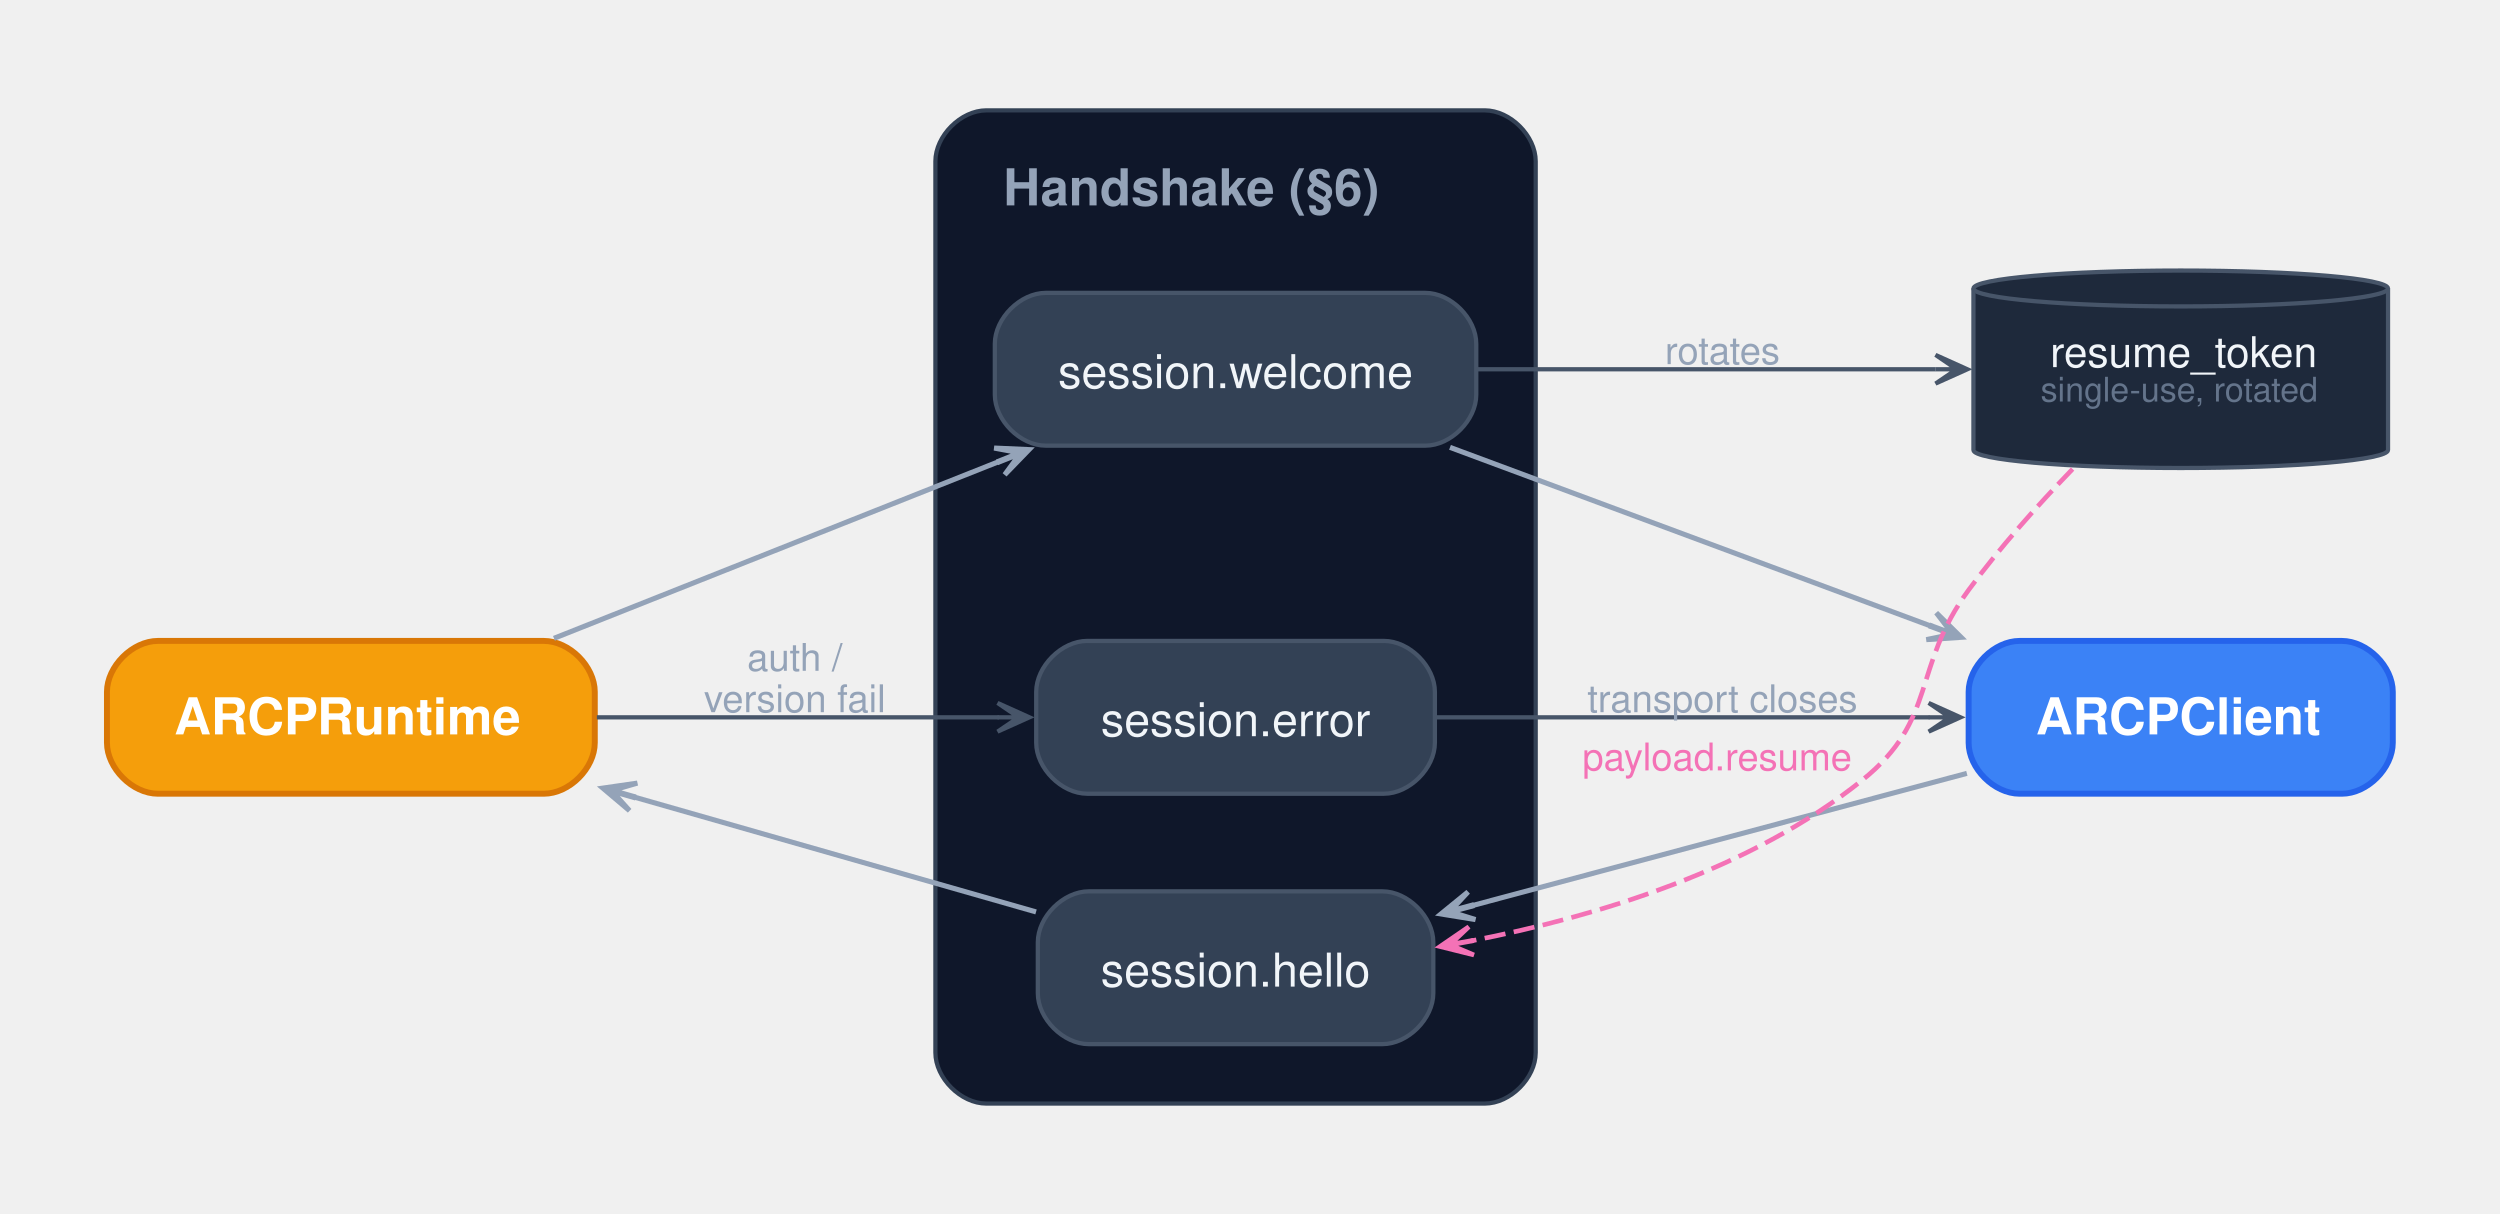
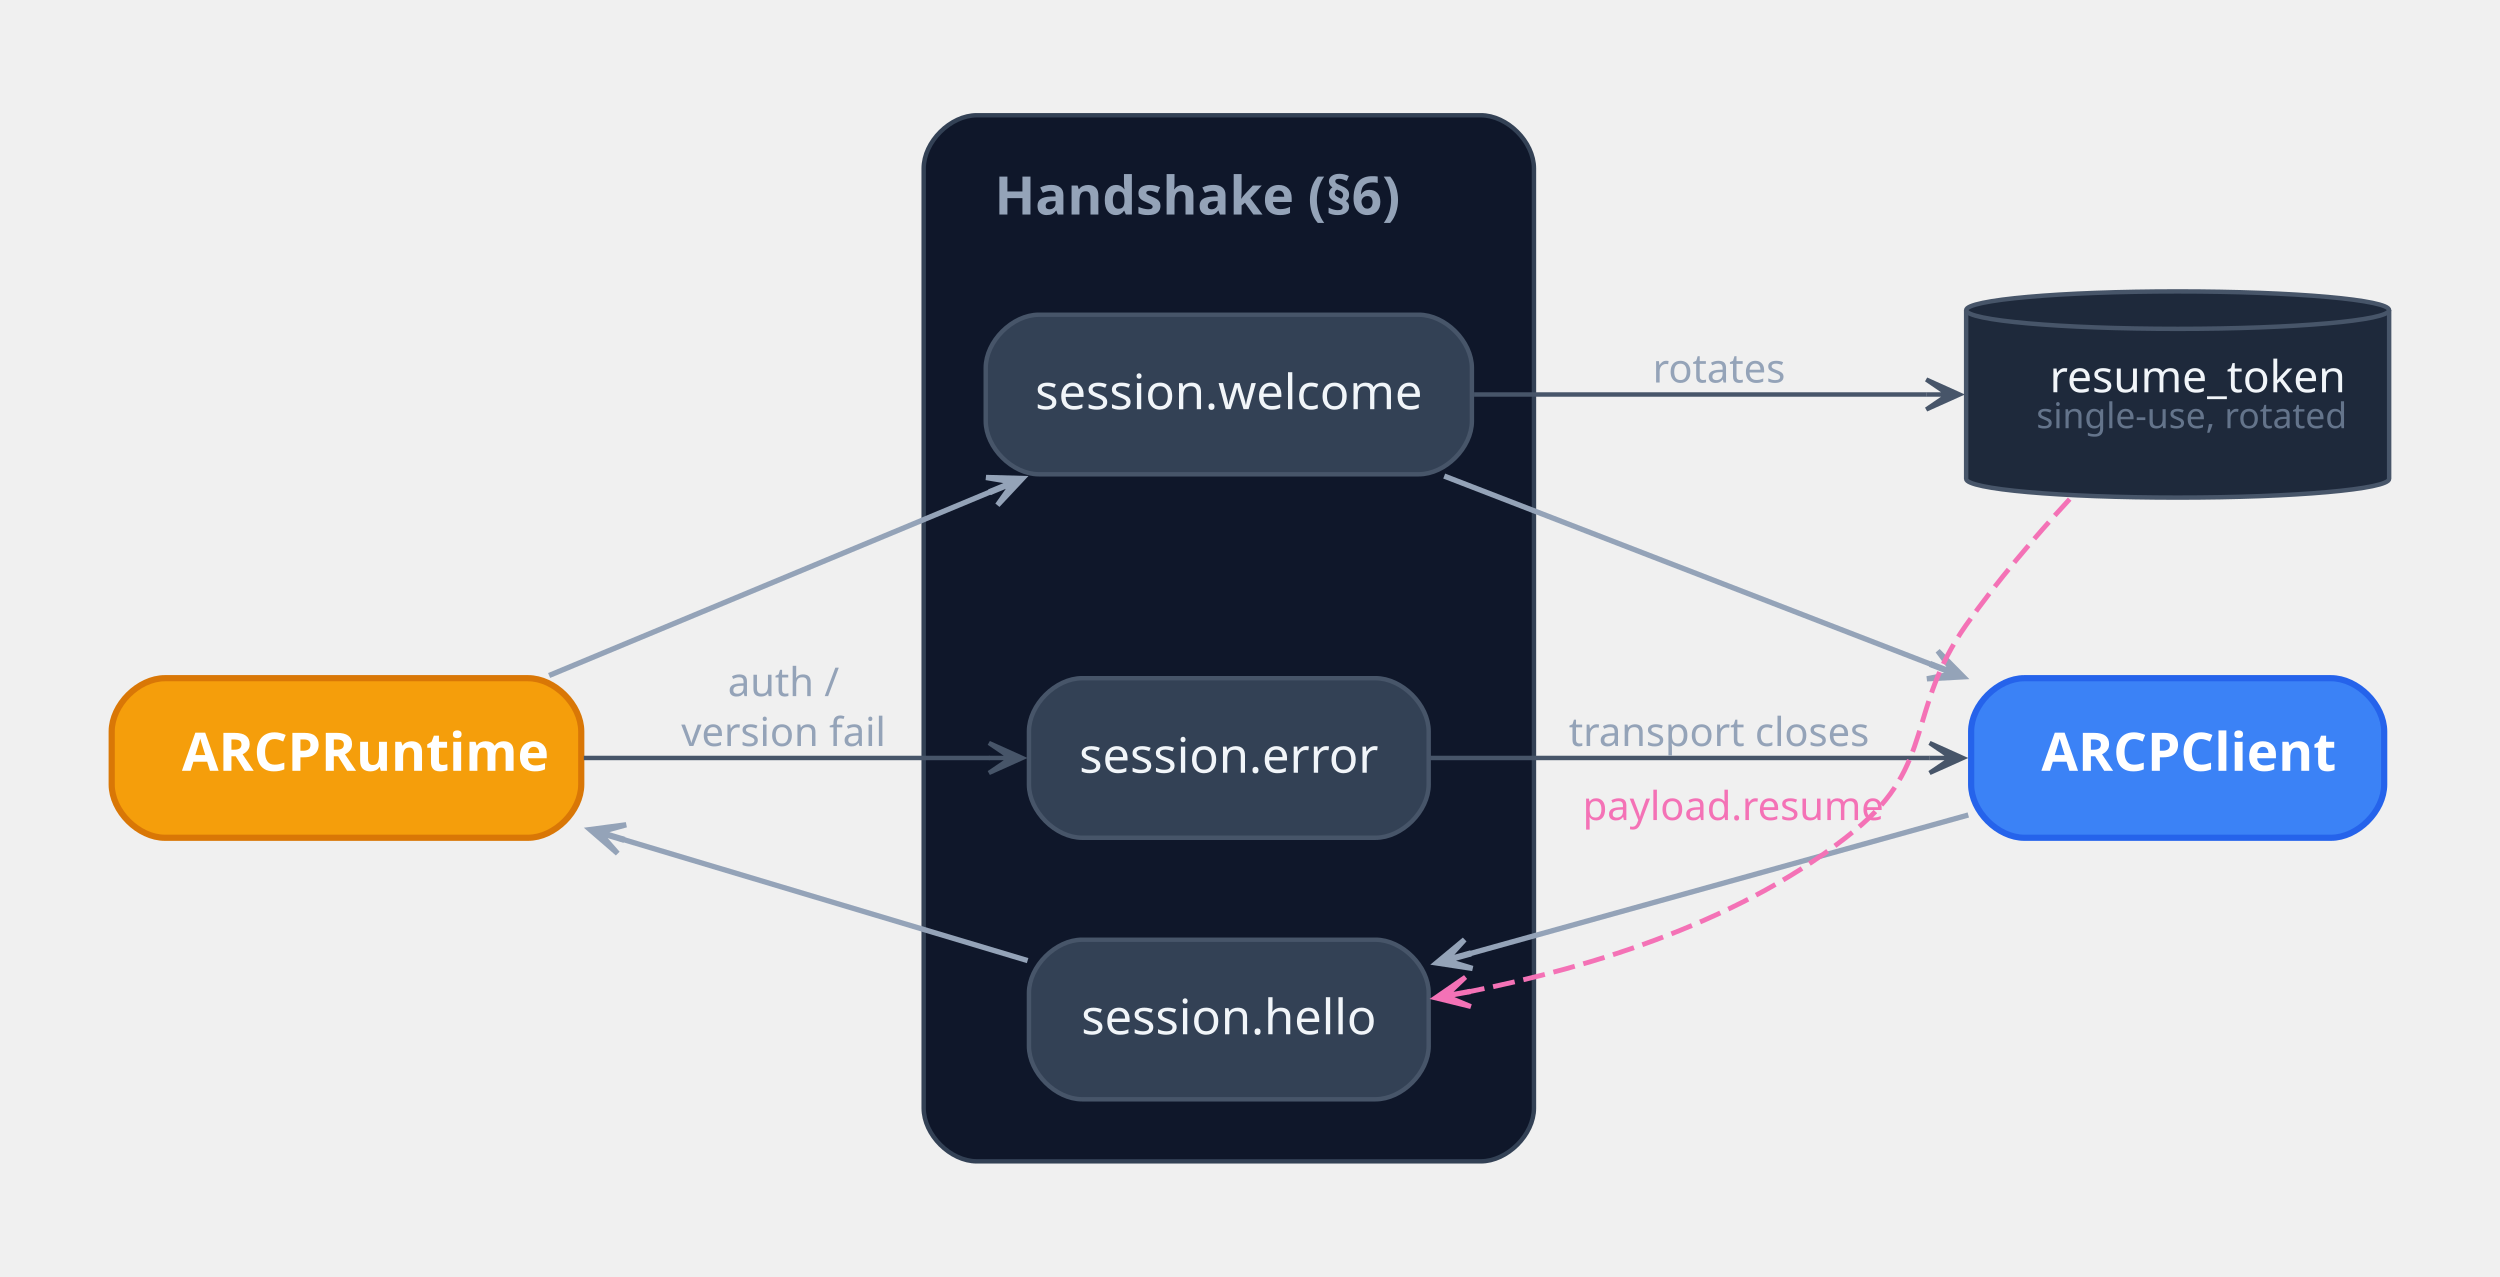
- <svg xmlns="http://www.w3.org/2000/svg" width="589pt" height="286pt" viewBox="0.00 0.00 589.00 286.00">
-   <g id="graph0" class="graph" transform="scale(1 1) rotate(0) translate(25.2 268)">
+ <svg xmlns="http://www.w3.org/2000/svg" width="564pt" height="288pt" viewBox="0.00 0.00 564.00 288.00">
+   <g id="graph0" class="graph" transform="scale(1 1) rotate(0) translate(25.2 270)">
    <g id="clust1" class="cluster">
-       <path fill="#0f172a" stroke="#334155" d="M207.18,-8C207.18,-8 324.61,-8 324.61,-8 330.61,-8 336.61,-14 336.61,-20 336.61,-20 336.61,-230 336.61,-230 336.61,-236 330.61,-242 324.61,-242 324.61,-242 207.18,-242 207.18,-242 201.18,-242 195.18,-236 195.18,-230 195.18,-230 195.18,-20 195.18,-20 195.18,-14 201.18,-8 207.18,-8" />
-       <text xml:space="preserve" text-anchor="start" x="211.18" y="-219.6" font-family="Helvetica,sans-Serif" font-weight="bold" font-size="12.00" fill="#94a3b8">Handshake (§6)</text>
+       <path fill="#0f172a" stroke="#334155" d="M195.18,-8C195.18,-8 308.86,-8 308.86,-8 314.86,-8 320.86,-14 320.86,-20 320.86,-20 320.86,-232 320.86,-232 320.86,-238 314.86,-244 308.86,-244 308.86,-244 195.18,-244 195.18,-244 189.18,-244 183.18,-238 183.18,-232 183.18,-232 183.18,-20 183.18,-20 183.18,-14 189.18,-8 195.18,-8" />
+       <text xml:space="preserve" text-anchor="start" x="199.18" y="-221.6" font-family="TT Commons Pro Trial" font-weight="bold" font-size="12.00" fill="#94a3b8">Handshake (§6)</text>
    </g>
    <g id="node1" class="node">
-       <path fill="#3b82f6" stroke="#2563eb" stroke-width="1.4" d="M526.54,-117C526.54,-117 450.61,-117 450.61,-117 444.61,-117 438.61,-111 438.61,-105 438.61,-105 438.61,-93 438.61,-93 438.61,-87 444.61,-81 450.61,-81 450.61,-81 526.54,-81 526.54,-81 532.54,-81 538.54,-87 538.54,-93 538.54,-93 538.54,-105 538.54,-105 538.54,-111 532.54,-117 526.54,-117" />
-       <text xml:space="preserve" text-anchor="start" x="454.45" y="-94.97" font-family="Helvetica,sans-Serif" font-weight="bold" font-size="12.00" fill="white">ARCPClient</text>
+       <path fill="#3b82f6" stroke="#2563eb" stroke-width="1.4" d="M500.67,-117C500.67,-117 431.49,-117 431.49,-117 425.49,-117 419.49,-111 419.49,-105 419.49,-105 419.49,-93 419.49,-93 419.49,-87 425.49,-81 431.49,-81 431.49,-81 500.67,-81 500.67,-81 506.67,-81 512.67,-87 512.67,-93 512.67,-93 512.67,-105 512.67,-105 512.67,-111 506.67,-117 500.67,-117" />
+       <text xml:space="preserve" text-anchor="start" x="435.33" y="-96.1" font-family="TT Commons Pro Trial" font-weight="bold" font-size="12.00" fill="white">ARCPClient</text>
    </g>
    <g id="node3" class="node">
-       <path fill="#334155" stroke="#475569" d="M300.49,-58C300.49,-58 231.31,-58 231.31,-58 225.31,-58 219.31,-52 219.31,-46 219.31,-46 219.31,-34 219.31,-34 219.31,-28 225.31,-22 231.31,-22 231.31,-22 300.49,-22 300.49,-22 306.49,-22 312.49,-28 312.49,-34 312.49,-34 312.49,-46 312.49,-46 312.49,-52 306.49,-58 300.49,-58" />
-       <text xml:space="preserve" text-anchor="middle" x="265.9" y="-35.55" font-family="Helvetica,sans-Serif" font-size="11.00" fill="#f1f5f9">session.hello</text>
+       <path fill="#334155" stroke="#475569" d="M285.11,-58C285.11,-58 218.93,-58 218.93,-58 212.93,-58 206.93,-52 206.93,-46 206.93,-46 206.93,-34 206.93,-34 206.93,-28 212.93,-22 218.93,-22 218.93,-22 285.11,-22 285.11,-22 291.11,-22 297.11,-28 297.11,-34 297.11,-34 297.11,-46 297.11,-46 297.11,-52 291.11,-58 285.11,-58" />
+       <text xml:space="preserve" text-anchor="middle" x="252.02" y="-36.67" font-family="TT Commons Pro Trial" font-size="11.00" fill="#f1f5f9">session.hello</text>
    </g>
    <g id="edge3" class="edge">
-       <path fill="none" stroke="#94a3b8" stroke-width="1.2" d="M438.19,-85.8C403.48,-76.52 357.04,-64.1 321.27,-54.54" />
-       <polygon fill="#94a3b8" stroke="#94a3b8" stroke-width="1.2" points="314.3,-52.67 322.42,-51.35 316.54,-53.17 321.57,-54.51 321.55,-54.61 321.52,-54.71 316.49,-53.36 320.67,-57.87 314.3,-52.67" />
+       <path fill="none" stroke="#94a3b8" stroke-width="1.2" d="M418.85,-86.14C385.62,-76.89 340.75,-64.41 306.06,-54.76" />
+       <polygon fill="#94a3b8" stroke="#94a3b8" stroke-width="1.2" points="298.88,-52.76 307.01,-51.52 301.11,-53.28 306.13,-54.67 306.11,-54.77 306.08,-54.87 301.06,-53.47 305.2,-58.02 298.88,-52.76" />
    </g>
    <g id="node2" class="node">
-       <path fill="#f59e0b" stroke="#d97706" stroke-width="1.4" d="M102.93,-117C102.93,-117 12,-117 12,-117 6,-117 0,-111 0,-105 0,-105 0,-93 0,-93 0,-87 6,-81 12,-81 12,-81 102.93,-81 102.93,-81 108.93,-81 114.93,-87 114.93,-93 114.93,-93 114.93,-105 114.93,-105 114.93,-111 108.93,-117 102.93,-117" />
-       <text xml:space="preserve" text-anchor="start" x="15.84" y="-94.97" font-family="Helvetica,sans-Serif" font-weight="bold" font-size="12.00" fill="white">ARCPRuntime</text>
+       <path fill="#f59e0b" stroke="#d97706" stroke-width="1.4" d="M93.93,-117C93.93,-117 12,-117 12,-117 6,-117 0,-111 0,-105 0,-105 0,-93 0,-93 0,-87 6,-81 12,-81 12,-81 93.93,-81 93.93,-81 99.93,-81 105.93,-87 105.93,-93 105.93,-93 105.93,-105 105.93,-105 105.93,-111 99.93,-117 93.93,-117" />
+       <text xml:space="preserve" text-anchor="start" x="15.84" y="-96.1" font-family="TT Commons Pro Trial" font-weight="bold" font-size="12.00" fill="white">ARCPRuntime</text>
    </g>
    <g id="node4" class="node">
-       <path fill="#334155" stroke="#475569" d="M310.61,-199C310.61,-199 221.18,-199 221.18,-199 215.18,-199 209.18,-193 209.18,-187 209.18,-187 209.18,-175 209.18,-175 209.18,-169 215.18,-163 221.18,-163 221.18,-163 310.61,-163 310.61,-163 316.61,-163 322.61,-169 322.61,-175 322.61,-175 322.61,-187 322.61,-187 322.61,-193 316.61,-199 310.61,-199" />
-       <text xml:space="preserve" text-anchor="middle" x="265.9" y="-176.55" font-family="Helvetica,sans-Serif" font-size="11.00" fill="#f1f5f9">session.welcome</text>
+       <path fill="#334155" stroke="#475569" d="M294.86,-199C294.86,-199 209.18,-199 209.18,-199 203.18,-199 197.18,-193 197.18,-187 197.18,-187 197.18,-175 197.18,-175 197.18,-169 203.18,-163 209.18,-163 209.18,-163 294.86,-163 294.86,-163 300.86,-163 306.86,-169 306.86,-175 306.86,-175 306.86,-187 306.86,-187 306.86,-193 300.86,-199 294.86,-199" />
+       <text xml:space="preserve" text-anchor="middle" x="252.02" y="-177.68" font-family="TT Commons Pro Trial" font-size="11.00" fill="#f1f5f9">session.welcome</text>
    </g>
    <g id="edge5" class="edge">
-       <path fill="none" stroke="#94a3b8" stroke-width="1.2" d="M105.31,-117.61C136.56,-130.02 177.76,-146.39 210.47,-159.38" />
-       <polygon fill="#94a3b8" stroke="#94a3b8" stroke-width="1.2" points="217.24,-162.07 209.02,-162.44 215.07,-161.32 210.23,-159.39 210.27,-159.3 210.3,-159.21 215.15,-161.13 211.51,-156.16 217.24,-162.07" />
+       <path fill="none" stroke="#94a3b8" stroke-width="1.2" d="M98.68,-117.61C128.39,-129.97 167.51,-146.25 198.67,-159.22" />
+       <polygon fill="#94a3b8" stroke="#94a3b8" stroke-width="1.2" points="205.47,-162.05 197.25,-162.28 203.32,-161.26 198.51,-159.26 198.55,-159.16 198.59,-159.07 203.4,-161.07 199.84,-156.05 205.47,-162.05" />
    </g>
    <g id="node5" class="node">
-       <path fill="#334155" stroke="#475569" d="M300.86,-117C300.86,-117 230.93,-117 230.93,-117 224.93,-117 218.93,-111 218.93,-105 218.93,-105 218.93,-93 218.93,-93 218.93,-87 224.93,-81 230.93,-81 230.93,-81 300.86,-81 300.86,-81 306.86,-81 312.86,-87 312.86,-93 312.86,-93 312.86,-105 312.86,-105 312.86,-111 306.86,-117 300.86,-117" />
-       <text xml:space="preserve" text-anchor="middle" x="265.9" y="-94.55" font-family="Helvetica,sans-Serif" font-size="11.00" fill="#f1f5f9">session.error</text>
+       <path fill="#334155" stroke="#475569" d="M285.11,-117C285.11,-117 218.93,-117 218.93,-117 212.93,-117 206.93,-111 206.93,-105 206.93,-105 206.93,-93 206.93,-93 206.93,-87 212.93,-81 218.93,-81 218.93,-81 285.11,-81 285.11,-81 291.11,-81 297.11,-87 297.11,-93 297.11,-93 297.11,-105 297.11,-105 297.11,-111 291.11,-117 285.11,-117" />
+       <text xml:space="preserve" text-anchor="middle" x="252.02" y="-95.67" font-family="TT Commons Pro Trial" font-size="11.00" fill="#f1f5f9">session.error</text>
    </g>
    <g id="edge7" class="edge">
-       <path fill="none" stroke="#475569" d="M115.42,-99C144.96,-99 180.88,-99 210.11,-99" />
-       <polygon fill="#475569" stroke="#475569" points="217.33,-99 209.83,-102.38 214.8,-99 209.83,-99 209.83,-99 209.83,-99 214.8,-99 209.83,-95.63 217.33,-99" />
-       <text xml:space="preserve" text-anchor="middle" x="162.06" y="-109.95" font-family="Helvetica,sans-Serif" font-size="9.00" fill="#94a3b8">auth /</text>
-       <text xml:space="preserve" text-anchor="middle" x="162.06" y="-100.2" font-family="Helvetica,sans-Serif" font-size="9.00" fill="#94a3b8">version fail</text>
+       <path fill="none" stroke="#475569" d="M106.51,-99C134.82,-99 169.66,-99 198.04,-99" />
+       <polygon fill="#475569" stroke="#475569" points="205.41,-99 197.91,-102.38 202.88,-99 197.91,-99 197.91,-99 197.91,-99 202.88,-99 197.91,-95.63 205.41,-99" />
+       <text xml:space="preserve" text-anchor="middle" x="151.56" y="-112.95" font-family="TT Commons Pro Trial" font-size="9.00" fill="#94a3b8">auth /</text>
+       <text xml:space="preserve" text-anchor="middle" x="151.56" y="-101.7" font-family="TT Commons Pro Trial" font-size="9.00" fill="#94a3b8">version fail</text>
    </g>
    <g id="edge4" class="edge">
-       <path fill="none" stroke="#94a3b8" stroke-width="1.2" d="M218.89,-53.15C190.96,-61.13 154.86,-71.45 123.98,-80.28" />
-       <polygon fill="#94a3b8" stroke="#94a3b8" stroke-width="1.2" points="116.83,-82.32 123.11,-77.01 119,-81.6 124.01,-80.16 124.04,-80.26 124.06,-80.36 119.05,-81.79 124.96,-83.5 116.83,-82.32" />
+       <path fill="none" stroke="#94a3b8" stroke-width="1.2" d="M206.63,-53.29C179.49,-61.42 144.42,-71.92 114.73,-80.81" />
+       <polygon fill="#94a3b8" stroke="#94a3b8" stroke-width="1.2" points="107.91,-82.85 114.13,-77.46 110.08,-82.1 115.07,-80.6 115.1,-80.7 115.13,-80.79 110.13,-82.29 116.07,-83.93 107.91,-82.85" />
    </g>
    <g id="edge6" class="edge">
-       <path fill="none" stroke="#94a3b8" stroke-width="1.2" d="M316.42,-162.6C350.07,-150.1 394.69,-133.52 429.93,-120.42" />
-       <polygon fill="#94a3b8" stroke="#94a3b8" stroke-width="1.2" points="436.84,-117.85 430.99,-123.63 434.74,-118.74 429.85,-120.56 429.81,-120.46 429.78,-120.37 434.67,-118.55 428.64,-117.3 436.84,-117.85" />
+       <path fill="none" stroke="#94a3b8" stroke-width="1.2" d="M300.61,-162.6C333.39,-149.92 377.02,-133.05 411.1,-119.87" />
+       <polygon fill="#94a3b8" stroke="#94a3b8" stroke-width="1.2" points="417.74,-117.31 411.96,-123.16 415.64,-118.22 410.78,-120.1 410.74,-120.01 410.71,-119.92 415.57,-118.04 409.52,-116.86 417.74,-117.31" />
    </g>
    <g id="node6" class="node">
-       <path fill="#1e293b" stroke="#475569" d="M537.42,-200.03C537.42,-202.37 515.52,-204.26 488.58,-204.26 461.63,-204.26 439.74,-202.37 439.74,-200.03 439.74,-200.03 439.74,-161.97 439.74,-161.97 439.74,-159.63 461.63,-157.74 488.58,-157.74 515.52,-157.74 537.42,-159.63 537.42,-161.97 537.42,-161.97 537.42,-200.03 537.42,-200.03" />
-       <path fill="none" stroke="#475569" d="M537.42,-200.03C537.42,-197.7 515.52,-195.81 488.58,-195.81 461.63,-195.81 439.74,-197.7 439.74,-200.03" />
-       <text xml:space="preserve" text-anchor="start" x="457.83" y="-181.5" font-family="Helvetica,sans-Serif" font-size="10.00" fill="#f1f5f9">resume_token</text>
-       <text xml:space="preserve" text-anchor="start" x="455.58" y="-173.4" font-family="Helvetica,sans-Serif" font-size="8.00" fill="#64748b">single-use, rotated</text>
+       <path fill="#1e293b" stroke="#475569" d="M513.79,-200.03C513.79,-202.37 492.4,-204.26 466.08,-204.26 439.75,-204.26 418.36,-202.37 418.36,-200.03 418.36,-200.03 418.36,-161.97 418.36,-161.97 418.36,-159.63 439.75,-157.74 466.08,-157.74 492.4,-157.74 513.79,-159.63 513.79,-161.97 513.79,-161.97 513.79,-200.03 513.79,-200.03" />
+       <path fill="none" stroke="#475569" d="M513.79,-200.03C513.79,-197.7 492.4,-195.81 466.08,-195.81 439.75,-195.81 418.36,-197.7 418.36,-200.03" />
+       <text xml:space="preserve" text-anchor="start" x="437.2" y="-181.5" font-family="TT Commons Pro Trial" font-size="10.00" fill="#f1f5f9">resume_token</text>
+       <text xml:space="preserve" text-anchor="start" x="434.2" y="-173.4" font-family="TT Commons Pro Trial" font-size="8.00" fill="#64748b">single-use, rotated</text>
    </g>
    <g id="edge9" class="edge">
-       <path fill="none" stroke="#475569" d="M322.87,-181C355.92,-181 397.66,-181 430.84,-181" />
-       <polygon fill="#475569" stroke="#475569" points="438.31,-181 430.81,-184.38 435.77,-181 430.81,-181 430.81,-181 430.81,-181 435.77,-181 430.81,-177.63 438.31,-181" />
-       <text xml:space="preserve" text-anchor="middle" x="380.61" y="-182.2" font-family="Helvetica,sans-Serif" font-size="9.00" fill="#94a3b8">rotates</text>
+       <path fill="none" stroke="#475569" d="M307.35,-181C338.65,-181 377.9,-181 409.41,-181" />
+       <polygon fill="#475569" stroke="#475569" points="416.87,-181 409.37,-184.38 414.33,-181 409.37,-181 409.37,-181 409.37,-181 414.33,-181 409.37,-177.63 416.87,-181" />
+       <text xml:space="preserve" text-anchor="middle" x="362.61" y="-183.7" font-family="TT Commons Pro Trial" font-size="9.00" fill="#94a3b8">rotates</text>
    </g>
    <g id="edge8" class="edge">
-       <path fill="none" stroke="#475569" d="M313.16,-99C346.97,-99 393.07,-99 429.39,-99" />
-       <polygon fill="#475569" stroke="#475569" points="436.7,-99 429.2,-102.38 434.17,-99 429.2,-99 429.2,-99 429.2,-99 434.17,-99 429.2,-95.63 436.7,-99" />
-       <text xml:space="preserve" text-anchor="middle" x="380.61" y="-100.2" font-family="Helvetica,sans-Serif" font-size="9.00" fill="#94a3b8">transport closes</text>
+       <path fill="none" stroke="#475569" d="M297.47,-99C330.28,-99 375.12,-99 410.16,-99" />
+       <polygon fill="#475569" stroke="#475569" points="417.63,-99 410.13,-102.38 415.1,-99 410.13,-99 410.13,-99 410.13,-99 415.1,-99 410.13,-95.63 417.63,-99" />
+       <text xml:space="preserve" text-anchor="middle" x="362.61" y="-101.7" font-family="TT Commons Pro Trial" font-size="9.00" fill="#94a3b8">transport closes</text>
    </g>
    <g id="edge10" class="edge">
-       <path fill="none" stroke="#f472b6" stroke-width="1.1" stroke-dasharray="5,2" d="M463.1,-157.49C454.83,-148.92 445.87,-138.9 438.61,-129 425.14,-110.62 431.37,-98.52 413.61,-84.25 387.38,-63.16 351.24,-52.11 321.4,-46.32" />
-       <polygon fill="#f472b6" stroke="#f472b6" stroke-width="1.1" points="314.08,-45 322.06,-43.01 316.46,-45.38 321.47,-46.29 321.46,-46.34 321.45,-46.38 316.44,-45.48 320.86,-49.66 314.08,-45" />
-       <text xml:space="preserve" text-anchor="start" x="347.61" y="-86.5" font-family="Helvetica,sans-Serif" font-size="9.00" fill="#f472b6">payload.resume</text>
+       <path fill="none" stroke="#f472b6" stroke-width="1.1" stroke-dasharray="5,2" d="M441.72,-157.4C433.83,-148.82 425.28,-138.82 418.36,-129 404.9,-109.9 411.45,-97.54 393.36,-82.75 368.61,-62.51 334.4,-51.84 305.94,-46.22" />
+       <polygon fill="#f472b6" stroke="#f472b6" stroke-width="1.1" points="298.63,-44.88 306.62,-42.92 301.01,-45.27 306.02,-46.19 306.01,-46.24 306,-46.29 301,-45.37 305.4,-49.56 298.63,-44.88" />
+       <text xml:space="preserve" text-anchor="start" x="331.86" y="-85" font-family="TT Commons Pro Trial" font-size="9.00" fill="#f472b6">payload.resume</text>
    </g>
  </g>
</svg>
